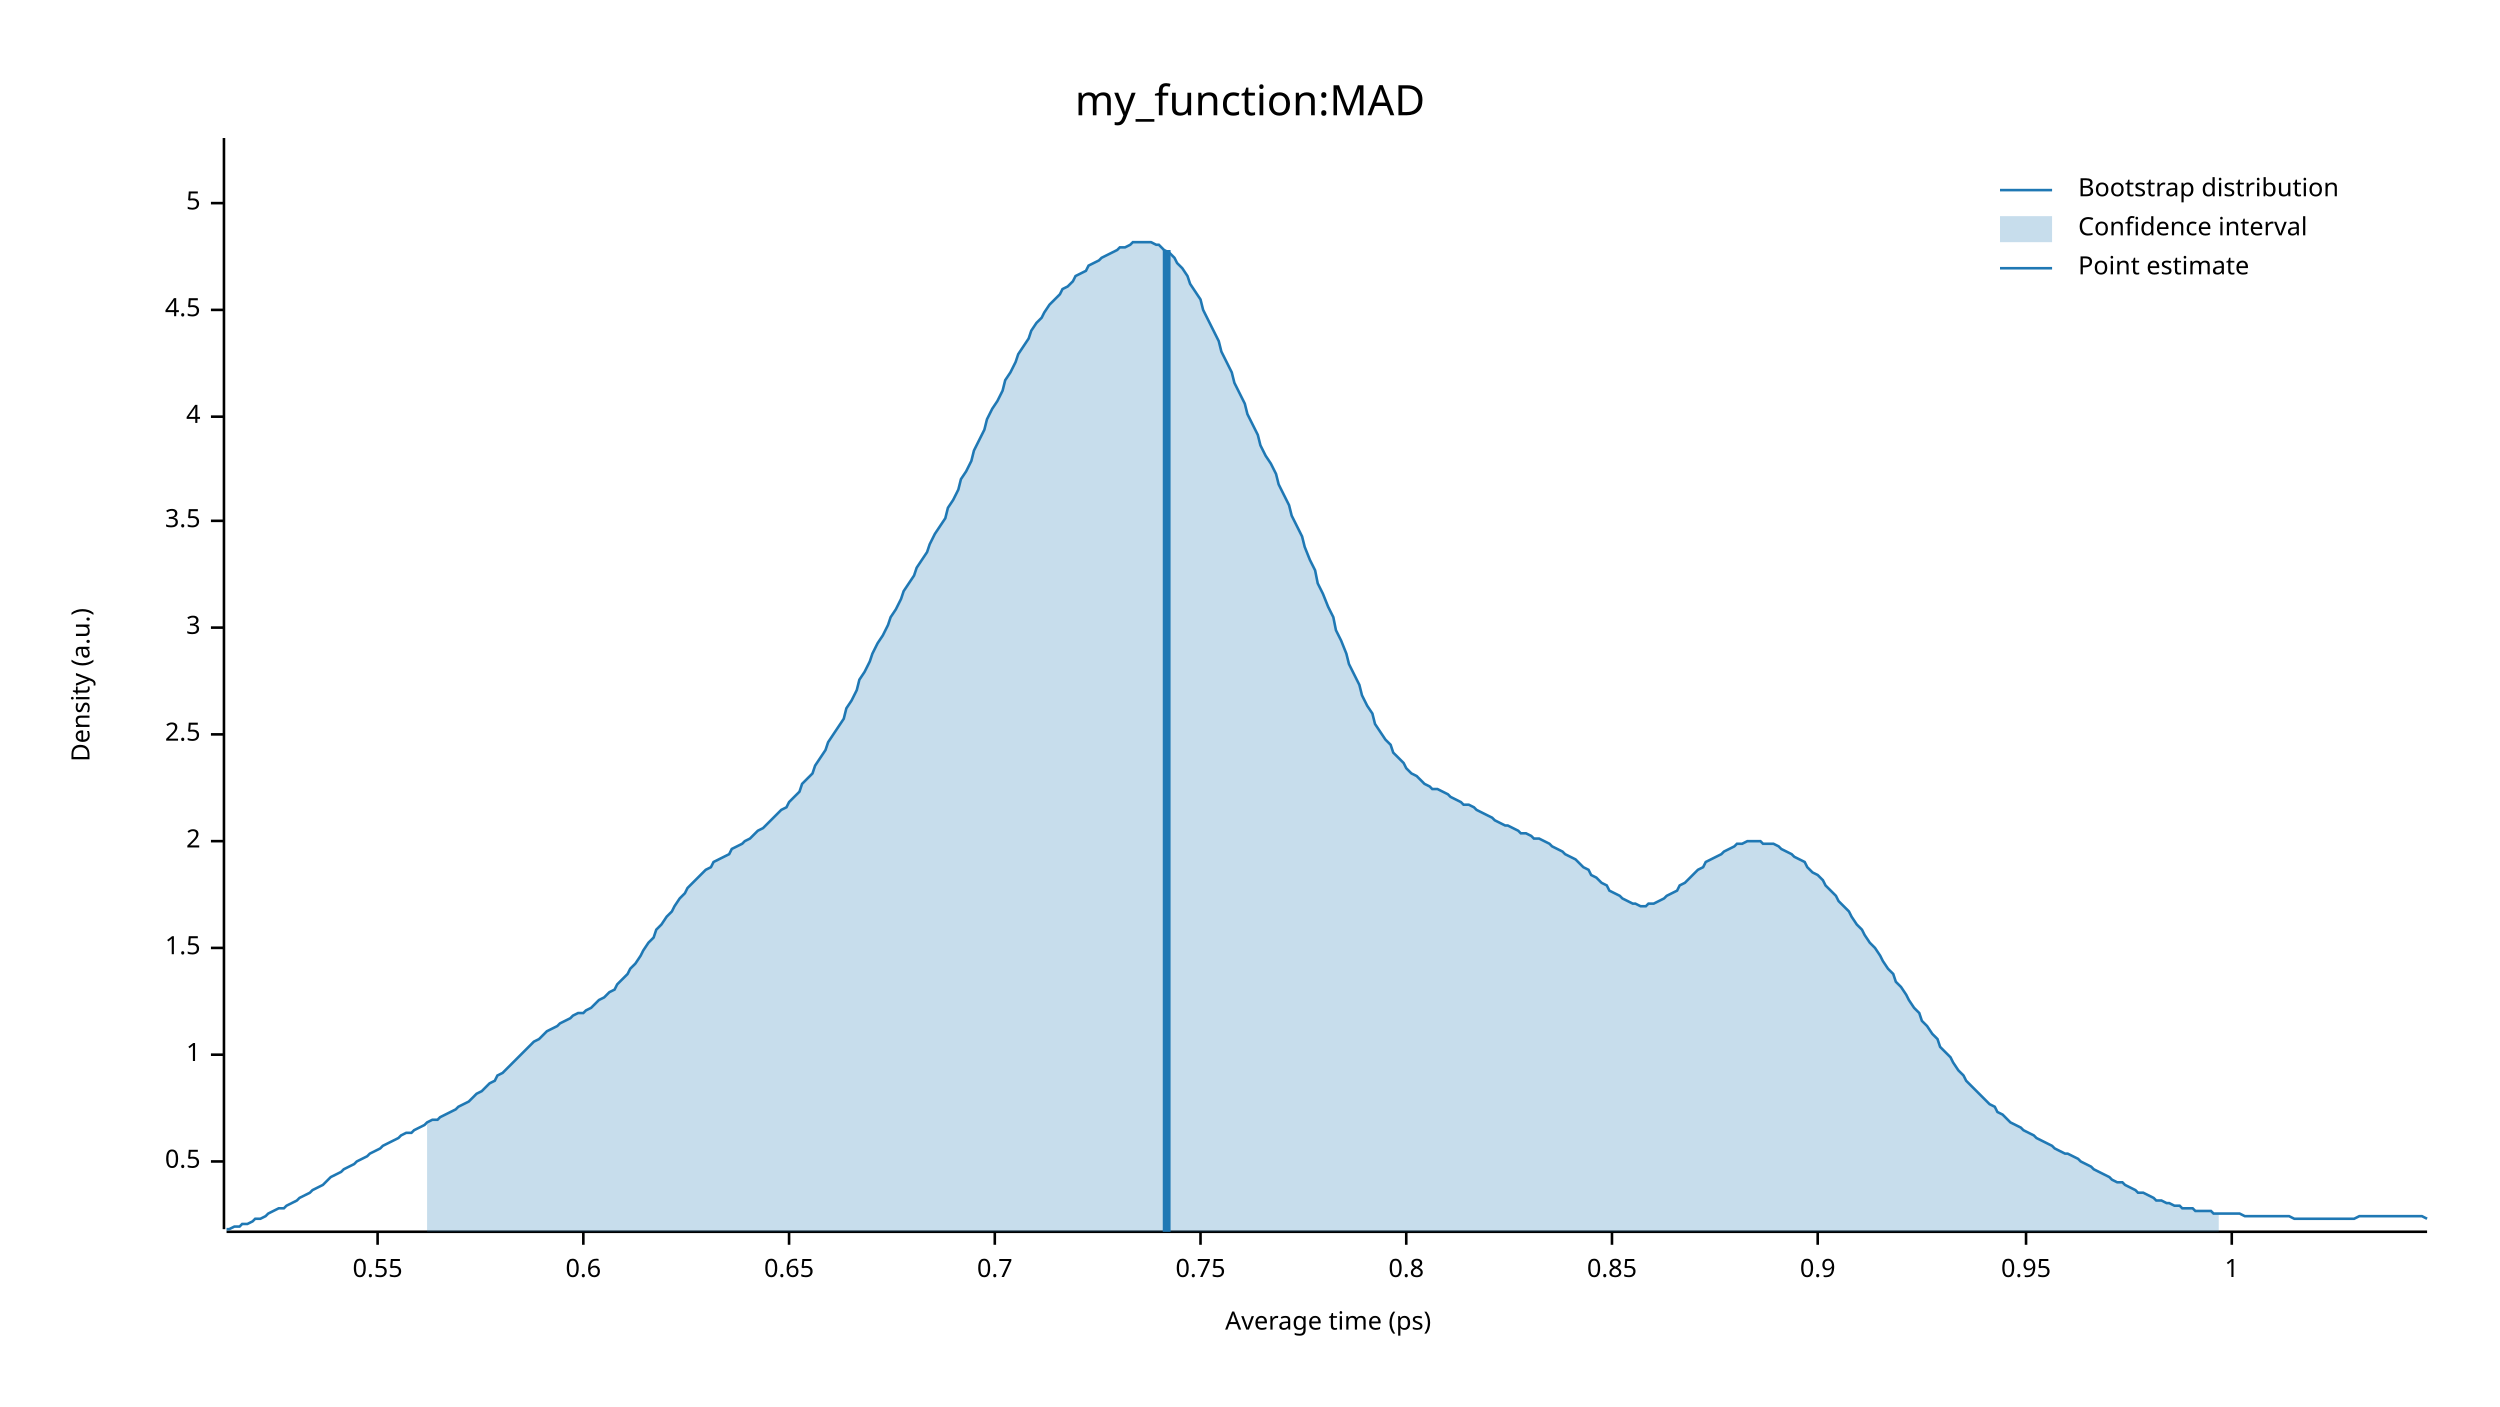
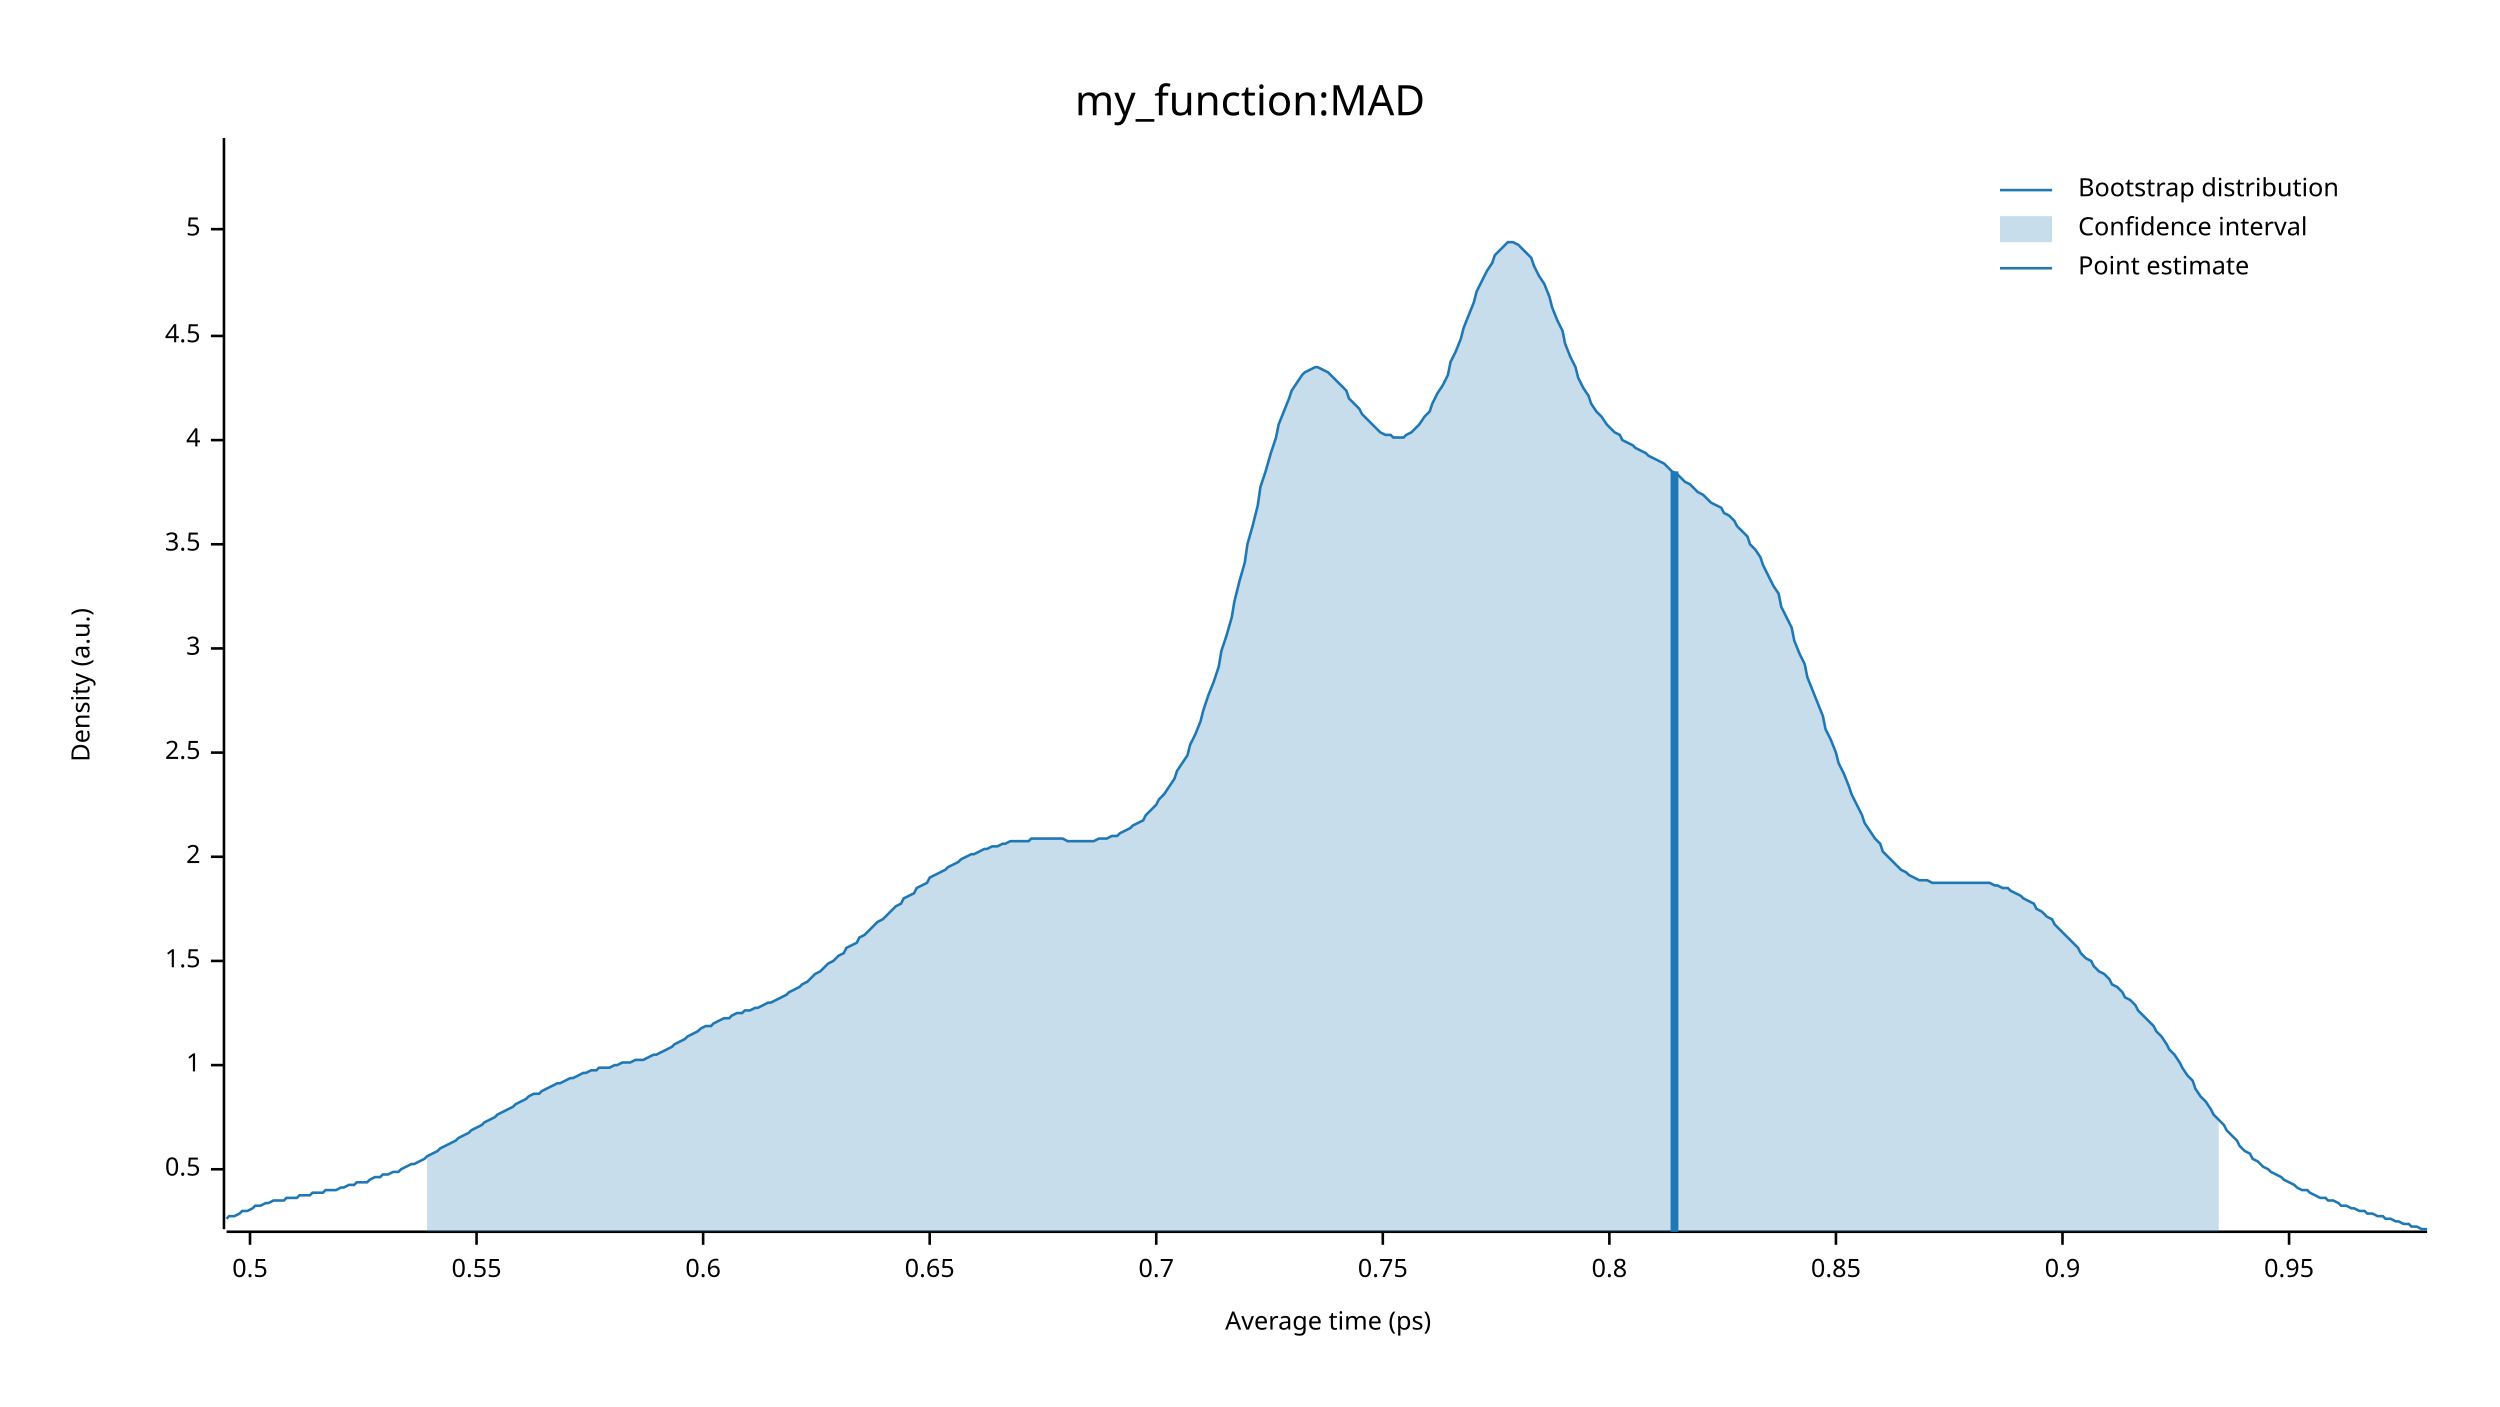
<svg xmlns="http://www.w3.org/2000/svg" width="960" height="540" viewBox="0 0 960 540">
  <text x="480" y="32" dy="0.76em" text-anchor="middle" font-family="sans-serif" font-size="16.129" opacity="1" fill="#000000">
my_function:MAD
</text>
  <text x="27" y="263" dy="0.76em" text-anchor="middle" font-family="sans-serif" font-size="9.677" opacity="1" fill="#000000" transform="rotate(270, 27, 263)">
Density (a.u.)
</text>
  <text x="510" y="513" dy="-0.5ex" text-anchor="middle" font-family="sans-serif" font-size="9.677" opacity="1" fill="#000000">
Average time (ps)
</text>
  <polyline fill="none" opacity="1" stroke="#000000" stroke-width="1" points="86,53 86,472 " />
-   <text x="77" y="446" dy="0.5ex" text-anchor="end" font-family="sans-serif" font-size="9.677" opacity="1" fill="#000000">
+   <text x="77" y="449" dy="0.5ex" text-anchor="end" font-family="sans-serif" font-size="9.677" opacity="1" fill="#000000">
0.5
</text>
-   <polyline fill="none" opacity="1" stroke="#000000" stroke-width="1" points="81,446 86,446 " />
-   <text x="77" y="405" dy="0.5ex" text-anchor="end" font-family="sans-serif" font-size="9.677" opacity="1" fill="#000000">
+   <polyline fill="none" opacity="1" stroke="#000000" stroke-width="1" points="81,449 86,449 " />
+   <text x="77" y="409" dy="0.5ex" text-anchor="end" font-family="sans-serif" font-size="9.677" opacity="1" fill="#000000">
1
</text>
-   <polyline fill="none" opacity="1" stroke="#000000" stroke-width="1" points="81,405 86,405 " />
-   <text x="77" y="364" dy="0.5ex" text-anchor="end" font-family="sans-serif" font-size="9.677" opacity="1" fill="#000000">
+   <polyline fill="none" opacity="1" stroke="#000000" stroke-width="1" points="81,409 86,409 " />
+   <text x="77" y="369" dy="0.5ex" text-anchor="end" font-family="sans-serif" font-size="9.677" opacity="1" fill="#000000">
1.5
</text>
-   <polyline fill="none" opacity="1" stroke="#000000" stroke-width="1" points="81,364 86,364 " />
-   <text x="77" y="323" dy="0.5ex" text-anchor="end" font-family="sans-serif" font-size="9.677" opacity="1" fill="#000000">
+   <polyline fill="none" opacity="1" stroke="#000000" stroke-width="1" points="81,369 86,369 " />
+   <text x="77" y="329" dy="0.5ex" text-anchor="end" font-family="sans-serif" font-size="9.677" opacity="1" fill="#000000">
2
</text>
-   <polyline fill="none" opacity="1" stroke="#000000" stroke-width="1" points="81,323 86,323 " />
-   <text x="77" y="282" dy="0.5ex" text-anchor="end" font-family="sans-serif" font-size="9.677" opacity="1" fill="#000000">
+   <polyline fill="none" opacity="1" stroke="#000000" stroke-width="1" points="81,329 86,329 " />
+   <text x="77" y="289" dy="0.5ex" text-anchor="end" font-family="sans-serif" font-size="9.677" opacity="1" fill="#000000">
2.5
</text>
-   <polyline fill="none" opacity="1" stroke="#000000" stroke-width="1" points="81,282 86,282 " />
-   <text x="77" y="241" dy="0.5ex" text-anchor="end" font-family="sans-serif" font-size="9.677" opacity="1" fill="#000000">
+   <polyline fill="none" opacity="1" stroke="#000000" stroke-width="1" points="81,289 86,289 " />
+   <text x="77" y="249" dy="0.5ex" text-anchor="end" font-family="sans-serif" font-size="9.677" opacity="1" fill="#000000">
3
</text>
-   <polyline fill="none" opacity="1" stroke="#000000" stroke-width="1" points="81,241 86,241 " />
-   <text x="77" y="200" dy="0.5ex" text-anchor="end" font-family="sans-serif" font-size="9.677" opacity="1" fill="#000000">
+   <polyline fill="none" opacity="1" stroke="#000000" stroke-width="1" points="81,249 86,249 " />
+   <text x="77" y="209" dy="0.5ex" text-anchor="end" font-family="sans-serif" font-size="9.677" opacity="1" fill="#000000">
3.5
</text>
-   <polyline fill="none" opacity="1" stroke="#000000" stroke-width="1" points="81,200 86,200 " />
-   <text x="77" y="160" dy="0.5ex" text-anchor="end" font-family="sans-serif" font-size="9.677" opacity="1" fill="#000000">
+   <polyline fill="none" opacity="1" stroke="#000000" stroke-width="1" points="81,209 86,209 " />
+   <text x="77" y="169" dy="0.5ex" text-anchor="end" font-family="sans-serif" font-size="9.677" opacity="1" fill="#000000">
4
</text>
-   <polyline fill="none" opacity="1" stroke="#000000" stroke-width="1" points="81,160 86,160 " />
-   <text x="77" y="119" dy="0.5ex" text-anchor="end" font-family="sans-serif" font-size="9.677" opacity="1" fill="#000000">
+   <polyline fill="none" opacity="1" stroke="#000000" stroke-width="1" points="81,169 86,169 " />
+   <text x="77" y="129" dy="0.5ex" text-anchor="end" font-family="sans-serif" font-size="9.677" opacity="1" fill="#000000">
4.5
</text>
-   <polyline fill="none" opacity="1" stroke="#000000" stroke-width="1" points="81,119 86,119 " />
-   <text x="77" y="78" dy="0.5ex" text-anchor="end" font-family="sans-serif" font-size="9.677" opacity="1" fill="#000000">
+   <polyline fill="none" opacity="1" stroke="#000000" stroke-width="1" points="81,129 86,129 " />
+   <text x="77" y="88" dy="0.5ex" text-anchor="end" font-family="sans-serif" font-size="9.677" opacity="1" fill="#000000">
5
</text>
-   <polyline fill="none" opacity="1" stroke="#000000" stroke-width="1" points="81,78 86,78 " />
+   <polyline fill="none" opacity="1" stroke="#000000" stroke-width="1" points="81,88 86,88 " />
  <polyline fill="none" opacity="1" stroke="#000000" stroke-width="1" points="87,473 932,473 " />
-   <text x="145" y="483" dy="0.76em" text-anchor="middle" font-family="sans-serif" font-size="9.677" opacity="1" fill="#000000">
+   <text x="96" y="483" dy="0.76em" text-anchor="middle" font-family="sans-serif" font-size="9.677" opacity="1" fill="#000000">
+ 0.5
+ </text>
+   <polyline fill="none" opacity="1" stroke="#000000" stroke-width="1" points="96,473 96,478 " />
+   <text x="183" y="483" dy="0.76em" text-anchor="middle" font-family="sans-serif" font-size="9.677" opacity="1" fill="#000000">
0.55
</text>
-   <polyline fill="none" opacity="1" stroke="#000000" stroke-width="1" points="145,473 145,478 " />
-   <text x="224" y="483" dy="0.76em" text-anchor="middle" font-family="sans-serif" font-size="9.677" opacity="1" fill="#000000">
+   <polyline fill="none" opacity="1" stroke="#000000" stroke-width="1" points="183,473 183,478 " />
+   <text x="270" y="483" dy="0.76em" text-anchor="middle" font-family="sans-serif" font-size="9.677" opacity="1" fill="#000000">
0.6
</text>
-   <polyline fill="none" opacity="1" stroke="#000000" stroke-width="1" points="224,473 224,478 " />
-   <text x="303" y="483" dy="0.76em" text-anchor="middle" font-family="sans-serif" font-size="9.677" opacity="1" fill="#000000">
+   <polyline fill="none" opacity="1" stroke="#000000" stroke-width="1" points="270,473 270,478 " />
+   <text x="357" y="483" dy="0.76em" text-anchor="middle" font-family="sans-serif" font-size="9.677" opacity="1" fill="#000000">
0.65
</text>
-   <polyline fill="none" opacity="1" stroke="#000000" stroke-width="1" points="303,473 303,478 " />
-   <text x="382" y="483" dy="0.76em" text-anchor="middle" font-family="sans-serif" font-size="9.677" opacity="1" fill="#000000">
+   <polyline fill="none" opacity="1" stroke="#000000" stroke-width="1" points="357,473 357,478 " />
+   <text x="444" y="483" dy="0.76em" text-anchor="middle" font-family="sans-serif" font-size="9.677" opacity="1" fill="#000000">
0.7
</text>
-   <polyline fill="none" opacity="1" stroke="#000000" stroke-width="1" points="382,473 382,478 " />
-   <text x="461" y="483" dy="0.76em" text-anchor="middle" font-family="sans-serif" font-size="9.677" opacity="1" fill="#000000">
+   <polyline fill="none" opacity="1" stroke="#000000" stroke-width="1" points="444,473 444,478 " />
+   <text x="531" y="483" dy="0.76em" text-anchor="middle" font-family="sans-serif" font-size="9.677" opacity="1" fill="#000000">
0.75
</text>
-   <polyline fill="none" opacity="1" stroke="#000000" stroke-width="1" points="461,473 461,478 " />
-   <text x="540" y="483" dy="0.76em" text-anchor="middle" font-family="sans-serif" font-size="9.677" opacity="1" fill="#000000">
+   <polyline fill="none" opacity="1" stroke="#000000" stroke-width="1" points="531,473 531,478 " />
+   <text x="618" y="483" dy="0.76em" text-anchor="middle" font-family="sans-serif" font-size="9.677" opacity="1" fill="#000000">
0.8
</text>
-   <polyline fill="none" opacity="1" stroke="#000000" stroke-width="1" points="540,473 540,478 " />
-   <text x="619" y="483" dy="0.76em" text-anchor="middle" font-family="sans-serif" font-size="9.677" opacity="1" fill="#000000">
+   <polyline fill="none" opacity="1" stroke="#000000" stroke-width="1" points="618,473 618,478 " />
+   <text x="705" y="483" dy="0.76em" text-anchor="middle" font-family="sans-serif" font-size="9.677" opacity="1" fill="#000000">
0.85
</text>
-   <polyline fill="none" opacity="1" stroke="#000000" stroke-width="1" points="619,473 619,478 " />
-   <text x="698" y="483" dy="0.76em" text-anchor="middle" font-family="sans-serif" font-size="9.677" opacity="1" fill="#000000">
+   <polyline fill="none" opacity="1" stroke="#000000" stroke-width="1" points="705,473 705,478 " />
+   <text x="792" y="483" dy="0.76em" text-anchor="middle" font-family="sans-serif" font-size="9.677" opacity="1" fill="#000000">
0.9
</text>
-   <polyline fill="none" opacity="1" stroke="#000000" stroke-width="1" points="698,473 698,478 " />
-   <text x="778" y="483" dy="0.76em" text-anchor="middle" font-family="sans-serif" font-size="9.677" opacity="1" fill="#000000">
+   <polyline fill="none" opacity="1" stroke="#000000" stroke-width="1" points="792,473 792,478 " />
+   <text x="879" y="483" dy="0.76em" text-anchor="middle" font-family="sans-serif" font-size="9.677" opacity="1" fill="#000000">
0.95
</text>
-   <polyline fill="none" opacity="1" stroke="#000000" stroke-width="1" points="778,473 778,478 " />
-   <text x="857" y="483" dy="0.76em" text-anchor="middle" font-family="sans-serif" font-size="9.677" opacity="1" fill="#000000">
- 1
- </text>
-   <polyline fill="none" opacity="1" stroke="#000000" stroke-width="1" points="857,473 857,478 " />
-   <polyline fill="none" opacity="1" stroke="#1F78B4" stroke-width="1" points="87,472 88,472 90,471 92,471 93,470 95,470 97,469 98,468 100,468 102,467 103,466 105,465 107,464 109,464 110,463 112,462 114,461 115,460 117,459 119,458 120,457 122,456 124,455 125,454 127,452 129,451 131,450 132,449 134,448 136,447 137,446 139,445 141,444 142,443 144,442 146,441 147,440 149,439 151,438 153,437 154,436 156,435 158,435 159,434 161,433 163,432 164,431 166,430 168,430 169,429 171,428 173,427 175,426 176,425 178,424 180,423 181,422 183,420 185,419 186,418 188,416 190,415 191,413 193,412 195,410 197,408 198,407 200,405 202,403 203,402 205,400 207,399 208,398 210,396 212,395 214,394 215,393 217,392 219,391 220,390 222,389 224,389 225,388 227,387 229,385 230,384 232,383 234,381 236,380 237,378 239,376 241,374 242,372 244,370 246,367 247,365 249,362 251,360 252,357 254,355 256,352 258,350 259,348 261,345 263,343 264,341 266,339 268,337 269,336 271,334 273,333 274,331 276,330 278,329 280,328 281,326 283,325 285,324 286,323 288,322 290,320 291,319 293,318 295,316 296,315 298,313 300,311 302,310 303,308 305,306 307,304 308,301 310,299 312,297 313,294 315,291 317,288 318,285 320,282 322,279 324,276 325,272 327,269 329,265 330,261 332,258 334,254 335,251 337,247 339,244 341,240 342,237 344,234 346,230 347,227 349,224 351,221 352,218 354,215 356,212 357,209 359,205 361,202 363,199 364,195 366,192 368,188 369,184 371,181 373,177 374,173 376,169 378,165 379,161 381,157 383,154 385,150 386,146 388,143 390,139 391,136 393,133 395,130 396,127 398,124 400,122 401,120 403,117 405,115 407,113 408,111 410,110 412,108 413,106 415,105 417,104 418,102 420,101 422,100 423,99 425,98 427,97 429,96 430,95 432,95 434,94 435,93 437,93 439,93 440,93 442,93 444,94 445,94 447,96 449,97 451,99 452,101 454,103 456,106 457,109 459,112 461,115 462,119 464,123 466,127 468,131 469,135 471,139 473,143 474,147 476,151 478,155 479,159 481,163 483,167 484,171 486,175 488,178 490,182 491,186 493,190 495,194 496,198 498,202 500,206 501,210 503,215 505,219 506,224 508,228 510,233 512,237 513,242 515,246 517,251 518,255 520,259 522,263 523,267 525,271 527,274 528,278 530,281 532,284 534,286 535,289 537,291 539,293 540,295 542,297 544,298 545,299 547,301 549,302 550,303 552,303 554,304 556,305 557,306 559,307 561,308 562,309 564,309 566,310 567,311 569,312 571,313 573,314 574,315 576,316 578,317 579,317 581,318 583,319 584,320 586,320 588,321 589,322 591,322 593,323 595,324 596,325 598,326 600,327 601,328 603,329 605,330 606,331 608,333 610,334 611,336 613,337 615,339 617,340 618,342 620,343 622,344 623,345 625,346 627,347 628,347 630,348 632,348 633,347 635,347 637,346 639,345 640,344 642,343 644,342 645,340 647,339 649,337 650,336 652,334 654,333 655,331 657,330 659,329 661,328 662,327 664,326 666,325 667,324 669,324 671,323 672,323 674,323 676,323 677,324 679,324 681,324 683,325 684,326 686,327 688,328 689,329 691,330 693,331 694,333 696,335 698,336 700,338 701,340 703,342 705,344 706,346 708,348 710,350 711,352 713,355 715,357 716,359 718,362 720,364 722,367 723,369 725,372 727,374 728,377 730,379 732,382 733,384 735,387 737,389 738,392 740,394 742,397 744,399 745,402 747,404 749,406 750,408 752,411 754,413 755,415 757,417 759,419 760,420 762,422 764,424 766,425 767,427 769,428 771,430 772,431 774,432 776,433 777,434 779,435 781,436 782,437 784,438 786,439 788,440 789,441 791,442 793,443 794,443 796,444 798,445 799,446 801,447 803,448 804,449 806,450 808,451 810,452 811,453 813,454 815,454 816,455 818,456 820,457 821,458 823,458 825,459 827,460 828,461 830,461 832,462 833,462 835,463 837,463 838,464 840,464 842,464 843,465 845,465 847,465 849,465 850,466 852,466 854,466 855,466 857,466 859,466 860,466 862,467 864,467 865,467 867,467 869,467 871,467 872,467 874,467 876,467 877,467 879,467 881,468 882,468 884,468 886,468 887,468 889,468 891,468 893,468 894,468 896,468 898,468 899,468 901,468 903,468 904,468 906,467 908,467 909,467 911,467 913,467 915,467 916,467 918,467 920,467 921,467 923,467 925,467 926,467 928,467 930,467 932,468 " />
-   <polygon opacity="0.25" fill="#1F78B4" points="164,431 166,430 168,430 169,429 171,428 173,427 175,426 176,425 178,424 180,423 181,422 183,420 185,419 186,418 188,416 190,415 191,413 193,412 195,410 197,408 198,407 200,405 202,403 203,402 205,400 207,399 208,398 210,396 212,395 214,394 215,393 217,392 219,391 220,390 222,389 224,389 225,388 227,387 229,385 230,384 232,383 234,381 236,380 237,378 239,376 241,374 242,372 244,370 246,367 247,365 249,362 251,360 252,357 254,355 256,352 258,350 259,348 261,345 263,343 264,341 266,339 268,337 269,336 271,334 273,333 274,331 276,330 278,329 280,328 281,326 283,325 285,324 286,323 288,322 290,320 291,319 293,318 295,316 296,315 298,313 300,311 302,310 303,308 305,306 307,304 308,301 310,299 312,297 313,294 315,291 317,288 318,285 320,282 322,279 324,276 325,272 327,269 329,265 330,261 332,258 334,254 335,251 337,247 339,244 341,240 342,237 344,234 346,230 347,227 349,224 351,221 352,218 354,215 356,212 357,209 359,205 361,202 363,199 364,195 366,192 368,188 369,184 371,181 373,177 374,173 376,169 378,165 379,161 381,157 383,154 385,150 386,146 388,143 390,139 391,136 393,133 395,130 396,127 398,124 400,122 401,120 403,117 405,115 407,113 408,111 410,110 412,108 413,106 415,105 417,104 418,102 420,101 422,100 423,99 425,98 427,97 429,96 430,95 432,95 434,94 435,93 437,93 439,93 440,93 442,93 444,94 445,94 447,96 449,97 451,99 452,101 454,103 456,106 457,109 459,112 461,115 462,119 464,123 466,127 468,131 469,135 471,139 473,143 474,147 476,151 478,155 479,159 481,163 483,167 484,171 486,175 488,178 490,182 491,186 493,190 495,194 496,198 498,202 500,206 501,210 503,215 505,219 506,224 508,228 510,233 512,237 513,242 515,246 517,251 518,255 520,259 522,263 523,267 525,271 527,274 528,278 530,281 532,284 534,286 535,289 537,291 539,293 540,295 542,297 544,298 545,299 547,301 549,302 550,303 552,303 554,304 556,305 557,306 559,307 561,308 562,309 564,309 566,310 567,311 569,312 571,313 573,314 574,315 576,316 578,317 579,317 581,318 583,319 584,320 586,320 588,321 589,322 591,322 593,323 595,324 596,325 598,326 600,327 601,328 603,329 605,330 606,331 608,333 610,334 611,336 613,337 615,339 617,340 618,342 620,343 622,344 623,345 625,346 627,347 628,347 630,348 632,348 633,347 635,347 637,346 639,345 640,344 642,343 644,342 645,340 647,339 649,337 650,336 652,334 654,333 655,331 657,330 659,329 661,328 662,327 664,326 666,325 667,324 669,324 671,323 672,323 674,323 676,323 677,324 679,324 681,324 683,325 684,326 686,327 688,328 689,329 691,330 693,331 694,333 696,335 698,336 700,338 701,340 703,342 705,344 706,346 708,348 710,350 711,352 713,355 715,357 716,359 718,362 720,364 722,367 723,369 725,372 727,374 728,377 730,379 732,382 733,384 735,387 737,389 738,392 740,394 742,397 744,399 745,402 747,404 749,406 750,408 752,411 754,413 755,415 757,417 759,419 760,420 762,422 764,424 766,425 767,427 769,428 771,430 772,431 774,432 776,433 777,434 779,435 781,436 782,437 784,438 786,439 788,440 789,441 791,442 793,443 794,443 796,444 798,445 799,446 801,447 803,448 804,449 806,450 808,451 810,452 811,453 813,454 815,454 816,455 818,456 820,457 821,458 823,458 825,459 827,460 828,461 830,461 832,462 833,462 835,463 837,463 838,464 840,464 842,464 843,465 845,465 847,465 849,465 850,466 852,466 852,473 164,473 " />
-   <polyline fill="none" opacity="1" stroke="#1F78B4" stroke-width="3" points="448,473 448,96 " />
+   <polyline fill="none" opacity="1" stroke="#000000" stroke-width="1" points="879,473 879,478 " />
+   <polyline fill="none" opacity="1" stroke="#1F78B4" stroke-width="1" points="87,468 88,467 90,467 92,466 93,465 95,465 97,464 98,463 100,463 102,462 103,462 105,461 107,461 109,461 110,460 112,460 114,460 115,459 117,459 119,459 120,458 122,458 124,458 125,457 127,457 129,457 131,456 132,456 134,455 136,455 137,454 139,454 141,454 142,453 144,452 146,452 147,451 149,451 151,450 153,450 154,449 156,448 158,447 159,447 161,446 163,445 164,444 166,443 168,442 169,441 171,440 173,439 175,438 176,437 178,436 180,435 181,434 183,433 185,432 186,431 188,430 190,429 191,428 193,427 195,426 197,425 198,424 200,423 202,422 203,421 205,420 207,420 208,419 210,418 212,417 214,416 215,416 217,415 219,414 220,414 222,413 224,412 225,412 227,411 229,411 230,410 232,410 234,410 236,409 237,409 239,408 241,408 242,408 244,407 246,407 247,407 249,406 251,405 252,405 254,404 256,403 258,402 259,401 261,400 263,399 264,398 266,397 268,396 269,395 271,394 273,394 274,393 276,392 278,391 280,391 281,390 283,389 285,389 286,388 288,388 290,387 291,387 293,386 295,385 296,385 298,384 300,383 302,382 303,381 305,380 307,379 308,378 310,377 312,375 313,374 315,373 317,371 318,370 320,369 322,367 324,366 325,364 327,363 329,362 330,360 332,359 334,357 335,356 337,354 339,353 341,351 342,350 344,348 346,347 347,345 349,344 351,343 352,341 354,340 356,339 357,337 359,336 361,335 363,334 364,333 366,332 368,331 369,330 371,329 373,328 374,328 376,327 378,326 379,326 381,325 383,325 385,324 386,324 388,323 390,323 391,323 393,323 395,323 396,322 398,322 400,322 401,322 403,322 405,322 407,322 408,322 410,323 412,323 413,323 415,323 417,323 418,323 420,323 422,322 423,322 425,322 427,321 429,321 430,320 432,319 434,318 435,317 437,316 439,315 440,313 442,311 444,309 445,307 447,305 449,302 451,299 452,296 454,293 456,290 457,286 459,282 461,277 462,273 464,267 466,262 468,256 469,250 471,244 473,237 474,231 476,223 478,216 479,209 481,202 483,194 484,187 486,181 488,174 490,168 491,163 493,158 495,153 496,150 498,147 500,144 501,143 503,142 505,141 506,141 508,142 510,143 512,145 513,146 515,148 517,150 518,153 520,155 522,157 523,159 525,161 527,163 528,164 530,166 532,167 534,167 535,168 537,168 539,168 540,167 542,166 544,164 545,163 547,160 549,158 550,155 552,151 554,148 556,144 557,139 559,135 561,130 562,126 564,121 566,116 567,112 569,108 571,104 573,101 574,98 576,96 578,94 579,93 581,93 583,94 584,95 586,97 588,99 589,102 591,106 593,109 595,114 596,118 598,123 600,127 601,132 603,137 605,141 606,145 608,149 610,152 611,155 613,158 615,160 617,163 618,164 620,166 622,167 623,169 625,170 627,171 628,172 630,173 632,174 633,175 635,176 637,177 639,178 640,179 642,181 644,182 645,183 647,185 649,186 650,187 652,189 654,190 655,191 657,193 659,194 661,195 662,197 664,198 666,200 667,202 669,204 671,206 672,209 674,211 676,214 677,217 679,221 681,225 683,228 684,233 686,237 688,241 689,246 691,251 693,255 694,260 696,265 698,270 700,275 701,280 703,284 705,289 706,293 708,297 710,302 711,305 713,309 715,313 716,316 718,319 720,322 722,324 723,327 725,329 727,331 728,332 730,334 732,335 733,336 735,337 737,338 738,338 740,338 742,339 744,339 745,339 747,339 749,339 750,339 752,339 754,339 755,339 757,339 759,339 760,339 762,339 764,339 766,340 767,340 769,341 771,341 772,342 774,343 776,344 777,345 779,346 781,347 782,349 784,350 786,352 788,353 789,355 791,357 793,359 794,360 796,362 798,364 799,366 801,368 803,369 804,371 806,373 808,374 810,376 811,378 813,379 815,381 816,383 818,384 820,386 821,388 823,390 825,392 827,394 828,396 830,398 832,401 833,403 835,405 837,408 838,410 840,413 842,415 843,418 845,421 847,423 849,426 850,428 852,430 854,432 855,434 857,436 859,438 860,440 862,442 864,443 865,445 867,446 869,448 871,449 872,450 874,451 876,452 877,453 879,454 881,455 882,456 884,457 886,457 887,458 889,459 891,460 893,460 894,461 896,461 898,462 899,463 901,463 903,464 904,464 906,465 908,465 909,466 911,466 913,467 915,467 916,468 918,468 920,469 921,469 923,470 925,470 926,471 928,471 930,472 932,472 " />
+   <polygon opacity="0.25" fill="#1F78B4" points="164,444 166,443 168,442 169,441 171,440 173,439 175,438 176,437 178,436 180,435 181,434 183,433 185,432 186,431 188,430 190,429 191,428 193,427 195,426 197,425 198,424 200,423 202,422 203,421 205,420 207,420 208,419 210,418 212,417 214,416 215,416 217,415 219,414 220,414 222,413 224,412 225,412 227,411 229,411 230,410 232,410 234,410 236,409 237,409 239,408 241,408 242,408 244,407 246,407 247,407 249,406 251,405 252,405 254,404 256,403 258,402 259,401 261,400 263,399 264,398 266,397 268,396 269,395 271,394 273,394 274,393 276,392 278,391 280,391 281,390 283,389 285,389 286,388 288,388 290,387 291,387 293,386 295,385 296,385 298,384 300,383 302,382 303,381 305,380 307,379 308,378 310,377 312,375 313,374 315,373 317,371 318,370 320,369 322,367 324,366 325,364 327,363 329,362 330,360 332,359 334,357 335,356 337,354 339,353 341,351 342,350 344,348 346,347 347,345 349,344 351,343 352,341 354,340 356,339 357,337 359,336 361,335 363,334 364,333 366,332 368,331 369,330 371,329 373,328 374,328 376,327 378,326 379,326 381,325 383,325 385,324 386,324 388,323 390,323 391,323 393,323 395,323 396,322 398,322 400,322 401,322 403,322 405,322 407,322 408,322 410,323 412,323 413,323 415,323 417,323 418,323 420,323 422,322 423,322 425,322 427,321 429,321 430,320 432,319 434,318 435,317 437,316 439,315 440,313 442,311 444,309 445,307 447,305 449,302 451,299 452,296 454,293 456,290 457,286 459,282 461,277 462,273 464,267 466,262 468,256 469,250 471,244 473,237 474,231 476,223 478,216 479,209 481,202 483,194 484,187 486,181 488,174 490,168 491,163 493,158 495,153 496,150 498,147 500,144 501,143 503,142 505,141 506,141 508,142 510,143 512,145 513,146 515,148 517,150 518,153 520,155 522,157 523,159 525,161 527,163 528,164 530,166 532,167 534,167 535,168 537,168 539,168 540,167 542,166 544,164 545,163 547,160 549,158 550,155 552,151 554,148 556,144 557,139 559,135 561,130 562,126 564,121 566,116 567,112 569,108 571,104 573,101 574,98 576,96 578,94 579,93 581,93 583,94 584,95 586,97 588,99 589,102 591,106 593,109 595,114 596,118 598,123 600,127 601,132 603,137 605,141 606,145 608,149 610,152 611,155 613,158 615,160 617,163 618,164 620,166 622,167 623,169 625,170 627,171 628,172 630,173 632,174 633,175 635,176 637,177 639,178 640,179 642,181 644,182 645,183 647,185 649,186 650,187 652,189 654,190 655,191 657,193 659,194 661,195 662,197 664,198 666,200 667,202 669,204 671,206 672,209 674,211 676,214 677,217 679,221 681,225 683,228 684,233 686,237 688,241 689,246 691,251 693,255 694,260 696,265 698,270 700,275 701,280 703,284 705,289 706,293 708,297 710,302 711,305 713,309 715,313 716,316 718,319 720,322 722,324 723,327 725,329 727,331 728,332 730,334 732,335 733,336 735,337 737,338 738,338 740,338 742,339 744,339 745,339 747,339 749,339 750,339 752,339 754,339 755,339 757,339 759,339 760,339 762,339 764,339 766,340 767,340 769,341 771,341 772,342 774,343 776,344 777,345 779,346 781,347 782,349 784,350 786,352 788,353 789,355 791,357 793,359 794,360 796,362 798,364 799,366 801,368 803,369 804,371 806,373 808,374 810,376 811,378 813,379 815,381 816,383 818,384 820,386 821,388 823,390 825,392 827,394 828,396 830,398 832,401 833,403 835,405 837,408 838,410 840,413 842,415 843,418 845,421 847,423 849,426 850,428 852,430 852,473 164,473 " />
+   <polyline fill="none" opacity="1" stroke="#1F78B4" stroke-width="3" points="643,473 643,181 " />
  <text x="798" y="68" dy="0.76em" text-anchor="start" font-family="sans-serif" font-size="9.677" opacity="1" fill="#000000">
Bootstrap distribution
</text>
  <text x="798" y="83" dy="0.76em" text-anchor="start" font-family="sans-serif" font-size="9.677" opacity="1" fill="#000000">
Confidence interval
</text>
  <text x="798" y="98" dy="0.76em" text-anchor="start" font-family="sans-serif" font-size="9.677" opacity="1" fill="#000000">
Point estimate
</text>
  <polyline fill="none" opacity="1" stroke="#1F78B4" stroke-width="1" points="768,73 788,73 " />
  <rect x="768" y="83" width="20" height="10" opacity="0.25" fill="#1F78B4" stroke="none" />
  <polyline fill="none" opacity="1" stroke="#1F78B4" stroke-width="1" points="768,103 788,103 " />
</svg>
